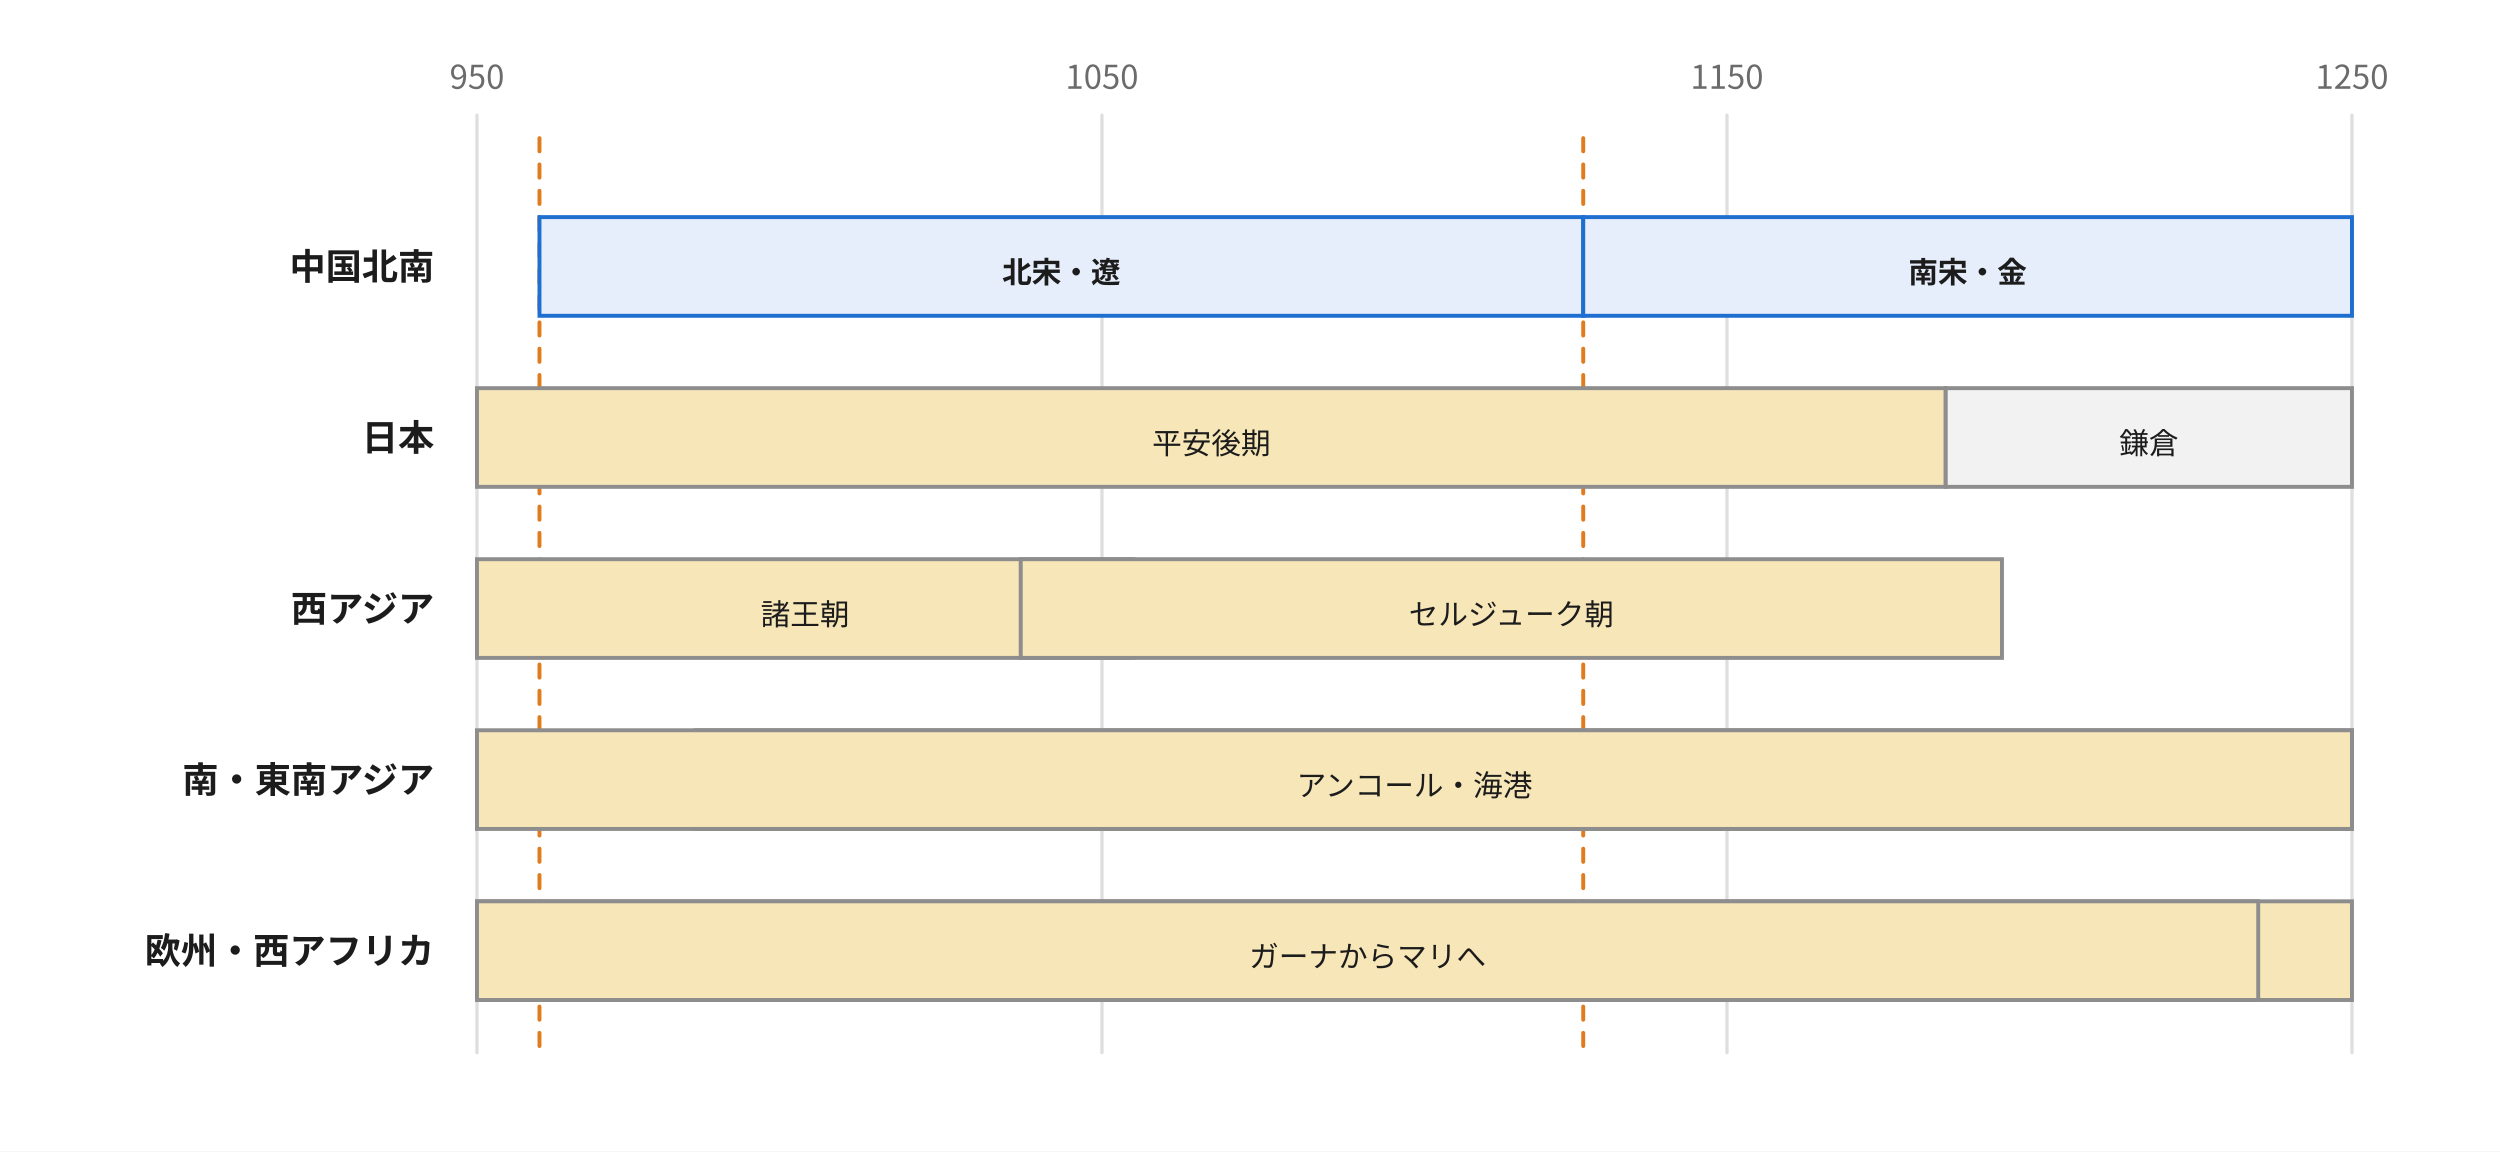
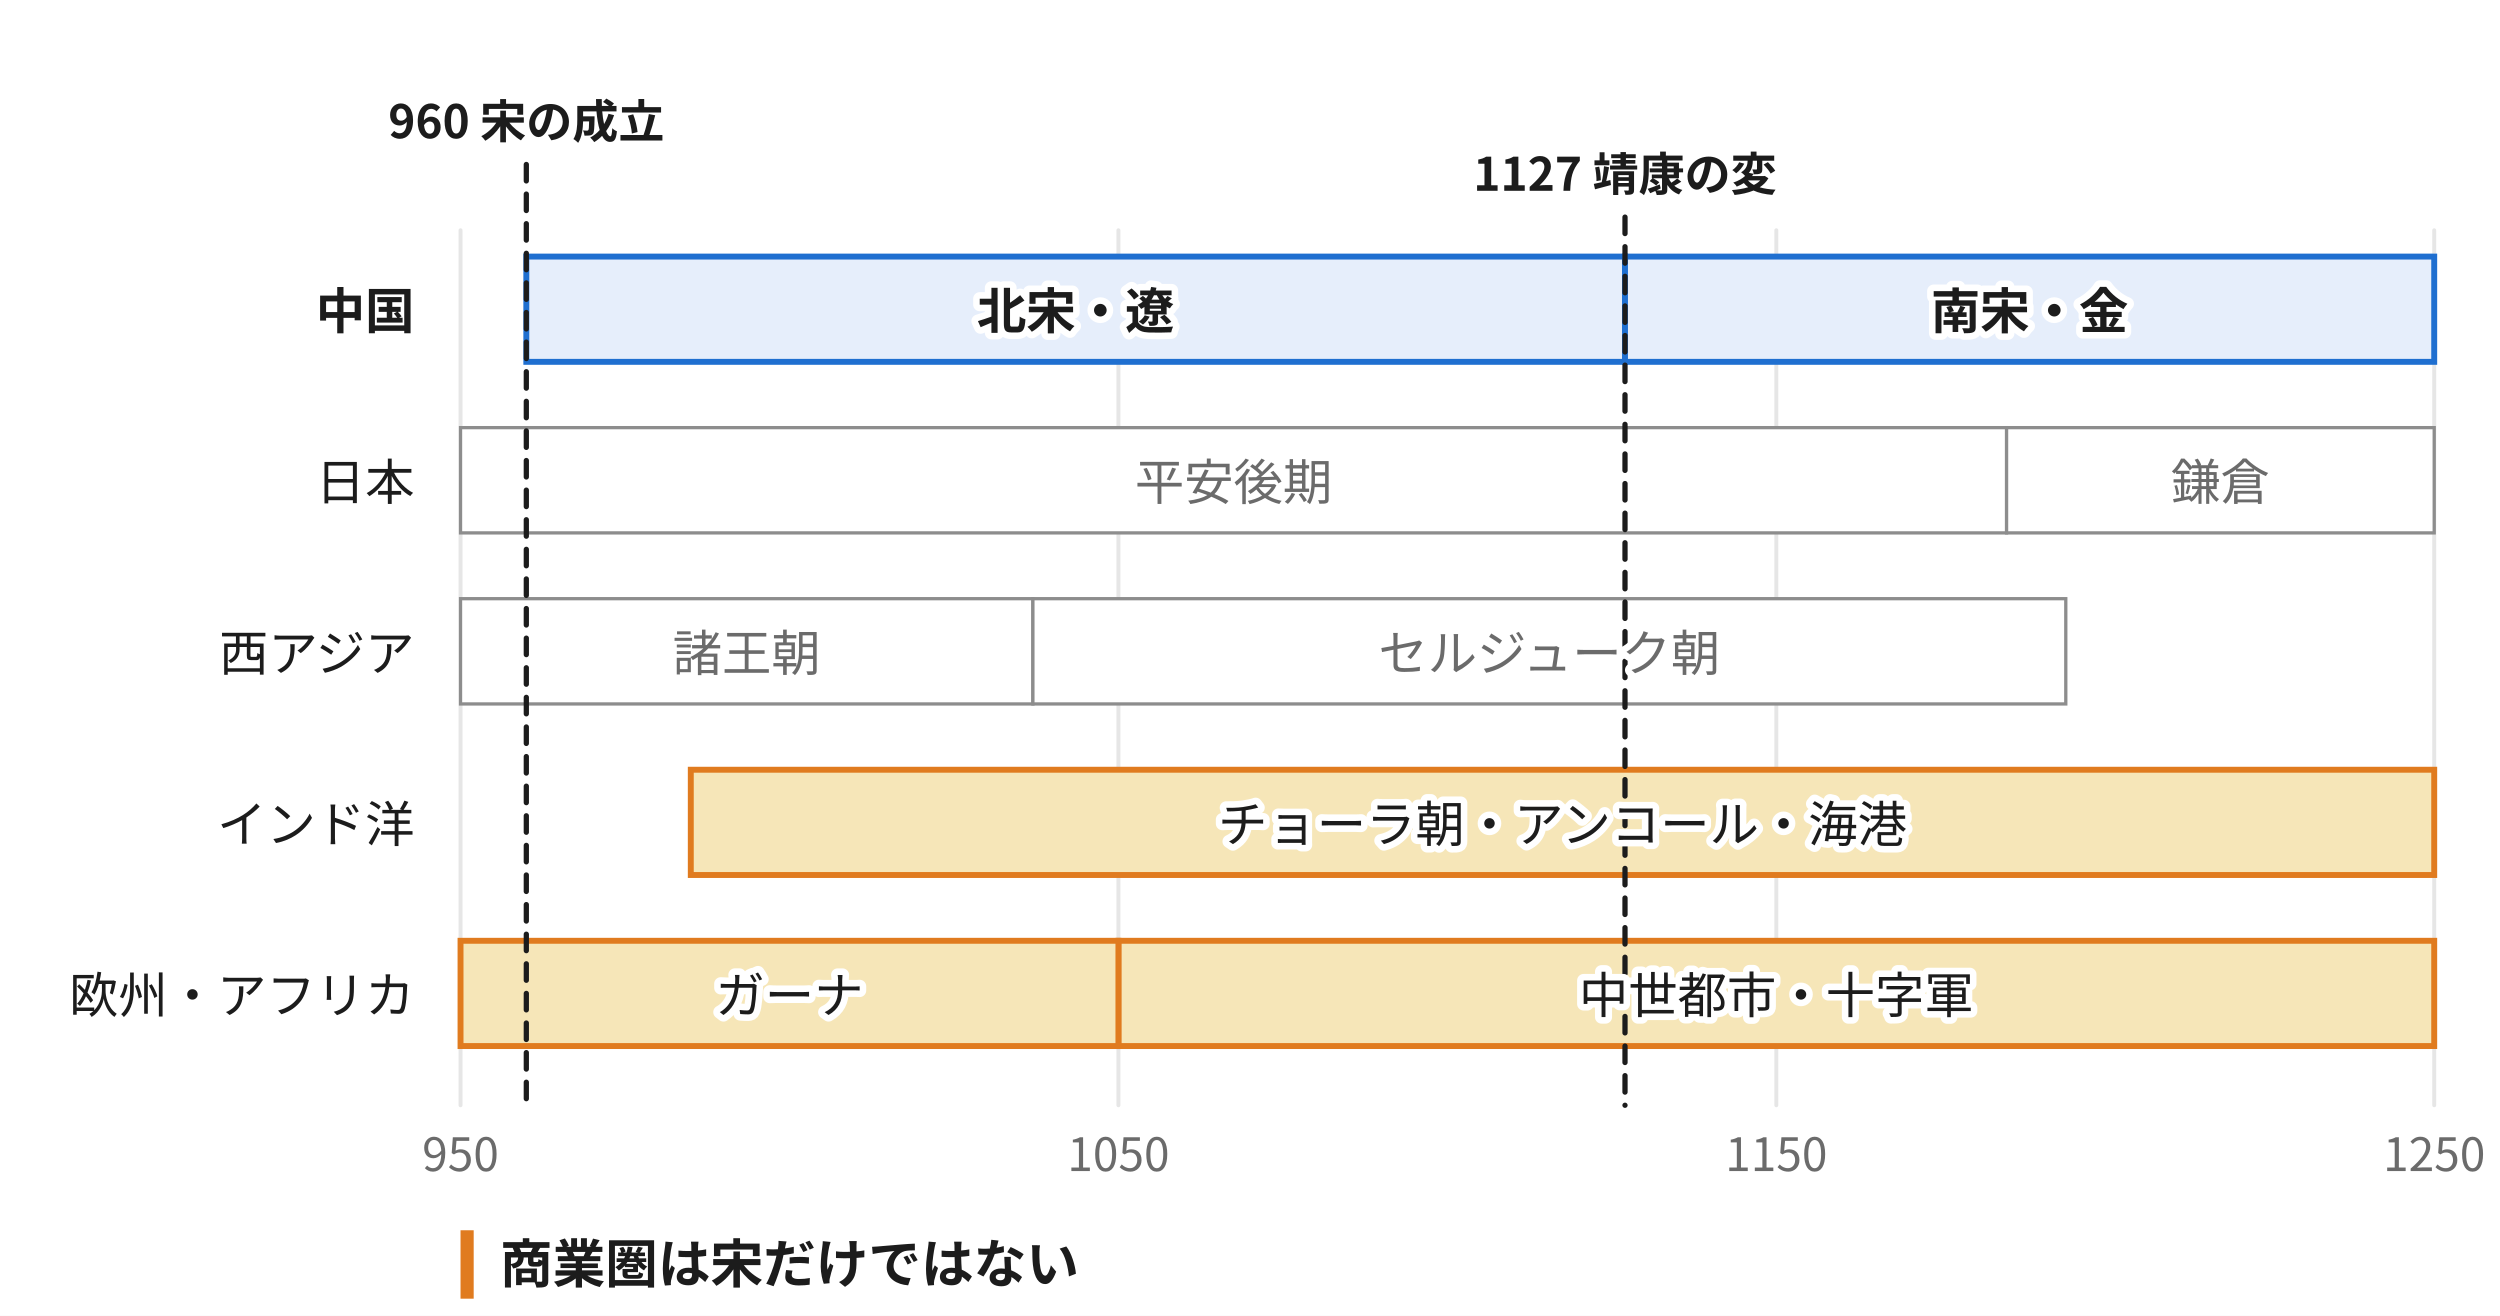
- <svg xmlns="http://www.w3.org/2000/svg" viewBox="0 0 760 350" role="img" aria-labelledby="title desc">
-   <rect x="0" y="0" width="760" height="350" fill="#ffffff" />
-   <line x1="145.0" y1="35" x2="145.0" y2="320" stroke="#dedede" stroke-width="1" stroke-linecap="round" opacity="1" />
-   <text x="145.0" y="27" font-family="Noto Sans CJK JP, Hiragino Sans, Noto Sans JP, Yu Gothic, sans-serif" font-size="10" fill="#6b6b6b" text-anchor="middle" font-weight="400">950</text>
-   <line x1="335.0" y1="35" x2="335.0" y2="320" stroke="#dedede" stroke-width="1" stroke-linecap="round" opacity="1" />
-   <text x="335.0" y="27" font-family="Noto Sans CJK JP, Hiragino Sans, Noto Sans JP, Yu Gothic, sans-serif" font-size="10" fill="#6b6b6b" text-anchor="middle" font-weight="400">1050</text>
-   <line x1="525.0" y1="35" x2="525.0" y2="320" stroke="#dedede" stroke-width="1" stroke-linecap="round" opacity="1" />
-   <text x="525.0" y="27" font-family="Noto Sans CJK JP, Hiragino Sans, Noto Sans JP, Yu Gothic, sans-serif" font-size="10" fill="#6b6b6b" text-anchor="middle" font-weight="400">1150</text>
-   <line x1="715.0" y1="35" x2="715.0" y2="320" stroke="#dedede" stroke-width="1" stroke-linecap="round" opacity="1" />
-   <text x="715.0" y="27" font-family="Noto Sans CJK JP, Hiragino Sans, Noto Sans JP, Yu Gothic, sans-serif" font-size="10" fill="#6b6b6b" text-anchor="middle" font-weight="400">1250</text>
-   <line x1="164.0" y1="42" x2="164.0" y2="320" stroke="#e07b1f" stroke-width="1.2" stroke-linecap="round" opacity="1" stroke-dasharray="4 4" />
-   <line x1="481.3" y1="42" x2="481.3" y2="320" stroke="#e07b1f" stroke-width="1.2" stroke-linecap="round" opacity="1" stroke-dasharray="4 4" />
-   <text x="132" y="85" font-family="Noto Sans CJK JP, Hiragino Sans, Noto Sans JP, Yu Gothic, sans-serif" font-size="11" fill="#1c1c1c" text-anchor="end" font-weight="700">中国北南</text>
-   <rect x="164.0" y="66" width="317.3" height="30" rx="0" fill="#e6eefb" stroke="#1f6fd0" stroke-width="1.2" opacity="1" />
-   <text x="322.65" y="86" font-family="Noto Sans CJK JP, Hiragino Sans, Noto Sans JP, Yu Gothic, sans-serif" font-size="9" fill="#1c1c1c" text-anchor="middle" font-weight="700">北宋・遼</text>
-   <rect x="481.3" y="66" width="233.7" height="30" rx="0" fill="#e6eefb" stroke="#1f6fd0" stroke-width="1.2" opacity="1" />
-   <text x="598.15" y="86" font-family="Noto Sans CJK JP, Hiragino Sans, Noto Sans JP, Yu Gothic, sans-serif" font-size="9" fill="#1c1c1c" text-anchor="middle" font-weight="700">南宋・金</text>
-   <text x="132" y="137" font-family="Noto Sans CJK JP, Hiragino Sans, Noto Sans JP, Yu Gothic, sans-serif" font-size="11" fill="#1c1c1c" text-anchor="end" font-weight="700">日本</text>
-   <rect x="145.0" y="118" width="446.5" height="30" rx="0" fill="#f6e6b8" stroke="#8d8d8d" stroke-width="1.2" opacity="1" />
-   <text x="368.25" y="138" font-family="Noto Sans CJK JP, Hiragino Sans, Noto Sans JP, Yu Gothic, sans-serif" font-size="9" fill="#1c1c1c" text-anchor="middle" font-weight="400">平安後期</text>
-   <rect x="591.5" y="118" width="123.5" height="30" rx="0" fill="#f2f2f2" stroke="#8d8d8d" stroke-width="1.2" opacity="1" />
-   <text x="653.25" y="138" font-family="Noto Sans CJK JP, Hiragino Sans, Noto Sans JP, Yu Gothic, sans-serif" font-size="9" fill="#1c1c1c" text-anchor="middle" font-weight="400">鎌倉</text>
-   <text x="132" y="189" font-family="Noto Sans CJK JP, Hiragino Sans, Noto Sans JP, Yu Gothic, sans-serif" font-size="11" fill="#1c1c1c" text-anchor="end" font-weight="700">西アジア</text>
-   <rect x="145.0" y="170" width="199.5" height="30" rx="0" fill="#f6e6b8" stroke="#8d8d8d" stroke-width="1.2" opacity="1" />
-   <text x="244.75" y="190" font-family="Noto Sans CJK JP, Hiragino Sans, Noto Sans JP, Yu Gothic, sans-serif" font-size="9" fill="#1c1c1c" text-anchor="middle" font-weight="400">諸王朝</text>
-   <rect x="310.3" y="170" width="298.3" height="30" rx="0" fill="#f6e6b8" stroke="#8d8d8d" stroke-width="1.2" opacity="1" />
-   <text x="459.45" y="190" font-family="Noto Sans CJK JP, Hiragino Sans, Noto Sans JP, Yu Gothic, sans-serif" font-size="9" fill="#1c1c1c" text-anchor="middle" font-weight="400">セルジューク朝</text>
-   <text x="132" y="241" font-family="Noto Sans CJK JP, Hiragino Sans, Noto Sans JP, Yu Gothic, sans-serif" font-size="11" fill="#1c1c1c" text-anchor="end" font-weight="700">南・東南アジア</text>
-   <rect x="211.5" y="222" width="503.5" height="30" rx="0" fill="#f6e6b8" stroke="#8d8d8d" stroke-width="1.2" opacity="1" />
-   <text x="463.25" y="242" font-family="Noto Sans CJK JP, Hiragino Sans, Noto Sans JP, Yu Gothic, sans-serif" font-size="9" fill="#1c1c1c" text-anchor="middle" font-weight="400">チョーラ朝・交易</text>
-   <rect x="145.0" y="222" width="570.0" height="30" rx="0" fill="#f6e6b8" stroke="#8d8d8d" stroke-width="1.2" opacity="1" />
-   <text x="430.0" y="242" font-family="Noto Sans CJK JP, Hiragino Sans, Noto Sans JP, Yu Gothic, sans-serif" font-size="9" fill="#1c1c1c" text-anchor="middle" font-weight="400">アンコール・海港</text>
-   <text x="132" y="293" font-family="Noto Sans CJK JP, Hiragino Sans, Noto Sans JP, Yu Gothic, sans-serif" font-size="11" fill="#1c1c1c" text-anchor="end" font-weight="700">欧州・西アフリカ</text>
-   <rect x="145.0" y="274" width="570.0" height="30" rx="0" fill="#f6e6b8" stroke="#8d8d8d" stroke-width="1.2" opacity="1" />
-   <text x="430.0" y="294" font-family="Noto Sans CJK JP, Hiragino Sans, Noto Sans JP, Yu Gothic, sans-serif" font-size="9" fill="#1c1c1c" text-anchor="middle" font-weight="400">都市・十字軍</text>
-   <rect x="145.0" y="274" width="541.5" height="30" rx="0" fill="#f6e6b8" stroke="#8d8d8d" stroke-width="1.2" opacity="1" />
-   <text x="415.75" y="294" font-family="Noto Sans CJK JP, Hiragino Sans, Noto Sans JP, Yu Gothic, sans-serif" font-size="9" fill="#1c1c1c" text-anchor="middle" font-weight="400">ガーナからマリへ</text>
+ <svg xmlns="http://www.w3.org/2000/svg" viewBox="0 0 760 400" role="img" aria-labelledby="title">
+   <rect x="0" y="0" width="760" height="400" fill="#ffffff" />
+   <line x1="140" y1="70" x2="140" y2="336" stroke="#e6e6e6" stroke-width="1.2" stroke-linecap="round" />
+   <text x="140" y="356" font-family="Noto Sans CJK JP, Hiragino Sans, Yu Gothic, sans-serif" font-size="14" text-anchor="middle" fill="#6b6b6b">950</text>
+   <line x1="340" y1="70" x2="340" y2="336" stroke="#e6e6e6" stroke-width="1.2" stroke-linecap="round" />
+   <text x="340" y="356" font-family="Noto Sans CJK JP, Hiragino Sans, Yu Gothic, sans-serif" font-size="14" text-anchor="middle" fill="#6b6b6b">1050</text>
+   <line x1="540" y1="70" x2="540" y2="336" stroke="#e6e6e6" stroke-width="1.2" stroke-linecap="round" />
+   <text x="540" y="356" font-family="Noto Sans CJK JP, Hiragino Sans, Yu Gothic, sans-serif" font-size="14" text-anchor="middle" fill="#6b6b6b">1150</text>
+   <line x1="740" y1="70" x2="740" y2="336" stroke="#e6e6e6" stroke-width="1.2" stroke-linecap="round" />
+   <text x="740" y="356" font-family="Noto Sans CJK JP, Hiragino Sans, Yu Gothic, sans-serif" font-size="14" text-anchor="middle" fill="#6b6b6b">1250</text>
+   <rect x="160" y="78" width="334" height="32" fill="#e6eefb" stroke="#1f6fd0" stroke-width="1.8" />
+   <rect x="494" y="78" width="246" height="32" fill="#e6eefb" stroke="#1f6fd0" stroke-width="1.8" />
+   <rect x="140" y="130" width="470" height="32" fill="#ffffff" stroke="#8d8d8d" stroke-width="1" />
+   <rect x="610" y="130" width="130" height="32" fill="#ffffff" stroke="#8d8d8d" stroke-width="1" />
+   <rect x="140" y="182" width="174" height="32" fill="#ffffff" stroke="#8d8d8d" stroke-width="1" />
+   <rect x="314" y="182" width="314" height="32" fill="#ffffff" stroke="#8d8d8d" stroke-width="1" />
+   <rect x="210" y="234" width="530" height="32" fill="#f6e6b8" stroke="#e07b1f" stroke-width="1.8" />
+   <rect x="340" y="286" width="400" height="32" fill="#f6e6b8" stroke="#e07b1f" stroke-width="1.8" />
+   <rect x="140" y="286" width="200" height="32" fill="#f6e6b8" stroke="#e07b1f" stroke-width="1.8" />
+   <line x1="160" y1="50" x2="160" y2="336" stroke="#1c1c1c" stroke-width="1.6" stroke-dasharray="5 4" stroke-linecap="round" />
+   <line x1="494" y1="66" x2="494" y2="336" stroke="#1c1c1c" stroke-width="1.6" stroke-dasharray="5 4" stroke-linecap="round" />
+   <text x="126" y="100" font-family="Noto Sans CJK JP, Hiragino Sans, Yu Gothic, sans-serif" font-size="15" text-anchor="end" font-weight="700" fill="#1c1c1c">中国</text>
+   <text x="126" y="152" font-family="Noto Sans CJK JP, Hiragino Sans, Yu Gothic, sans-serif" font-size="15" text-anchor="end" fill="#1c1c1c">日本</text>
+   <text x="126" y="204" font-family="Noto Sans CJK JP, Hiragino Sans, Yu Gothic, sans-serif" font-size="15" text-anchor="end" fill="#1c1c1c">西アジア</text>
+   <text x="126" y="256" font-family="Noto Sans CJK JP, Hiragino Sans, Yu Gothic, sans-serif" font-size="15" text-anchor="end" fill="#1c1c1c">インド洋</text>
+   <text x="126" y="308" font-family="Noto Sans CJK JP, Hiragino Sans, Yu Gothic, sans-serif" font-size="15" text-anchor="end" fill="#1c1c1c">欧州・アフリカ</text>
+   <text x="327" y="100" font-family="Noto Sans CJK JP, Hiragino Sans, Yu Gothic, sans-serif" font-size="15" text-anchor="middle" font-weight="700" fill="#ffffff" stroke="#ffffff" stroke-width="4" stroke-linejoin="round">北宋・遼</text>
+   <text x="327" y="100" font-family="Noto Sans CJK JP, Hiragino Sans, Yu Gothic, sans-serif" font-size="15" text-anchor="middle" font-weight="700" fill="#1c1c1c">北宋・遼</text>
+   <text x="617" y="100" font-family="Noto Sans CJK JP, Hiragino Sans, Yu Gothic, sans-serif" font-size="15" text-anchor="middle" font-weight="700" fill="#ffffff" stroke="#ffffff" stroke-width="4" stroke-linejoin="round">南宋・金</text>
+   <text x="617" y="100" font-family="Noto Sans CJK JP, Hiragino Sans, Yu Gothic, sans-serif" font-size="15" text-anchor="middle" font-weight="700" fill="#1c1c1c">南宋・金</text>
+   <text x="375" y="152" font-family="Noto Sans CJK JP, Hiragino Sans, Yu Gothic, sans-serif" font-size="15" text-anchor="middle" fill="#ffffff" stroke="#ffffff" stroke-width="4" stroke-linejoin="round">平安後期</text>
+   <text x="375" y="152" font-family="Noto Sans CJK JP, Hiragino Sans, Yu Gothic, sans-serif" font-size="15" text-anchor="middle" fill="#6b6b6b">平安後期</text>
+   <text x="675" y="152" font-family="Noto Sans CJK JP, Hiragino Sans, Yu Gothic, sans-serif" font-size="15" text-anchor="middle" fill="#ffffff" stroke="#ffffff" stroke-width="4" stroke-linejoin="round">鎌倉</text>
+   <text x="675" y="152" font-family="Noto Sans CJK JP, Hiragino Sans, Yu Gothic, sans-serif" font-size="15" text-anchor="middle" fill="#6b6b6b">鎌倉</text>
+   <text x="227" y="204" font-family="Noto Sans CJK JP, Hiragino Sans, Yu Gothic, sans-serif" font-size="15" text-anchor="middle" fill="#ffffff" stroke="#ffffff" stroke-width="4" stroke-linejoin="round">諸王朝</text>
+   <text x="227" y="204" font-family="Noto Sans CJK JP, Hiragino Sans, Yu Gothic, sans-serif" font-size="15" text-anchor="middle" fill="#6b6b6b">諸王朝</text>
+   <text x="471" y="204" font-family="Noto Sans CJK JP, Hiragino Sans, Yu Gothic, sans-serif" font-size="15" text-anchor="middle" fill="#ffffff" stroke="#ffffff" stroke-width="4" stroke-linejoin="round">セルジューク朝</text>
+   <text x="471" y="204" font-family="Noto Sans CJK JP, Hiragino Sans, Yu Gothic, sans-serif" font-size="15" text-anchor="middle" fill="#6b6b6b">セルジューク朝</text>
+   <text x="475" y="256" font-family="Noto Sans CJK JP, Hiragino Sans, Yu Gothic, sans-serif" font-size="15" text-anchor="middle" fill="#ffffff" stroke="#ffffff" stroke-width="4" stroke-linejoin="round">チョーラ朝・アンコール・海港</text>
+   <text x="475" y="256" font-family="Noto Sans CJK JP, Hiragino Sans, Yu Gothic, sans-serif" font-size="15" text-anchor="middle" fill="#1c1c1c">チョーラ朝・アンコール・海港</text>
+   <text x="540" y="308" font-family="Noto Sans CJK JP, Hiragino Sans, Yu Gothic, sans-serif" font-size="15" text-anchor="middle" fill="#ffffff" stroke="#ffffff" stroke-width="4" stroke-linejoin="round">中世都市・十字軍</text>
+   <text x="540" y="308" font-family="Noto Sans CJK JP, Hiragino Sans, Yu Gothic, sans-serif" font-size="15" text-anchor="middle" fill="#1c1c1c">中世都市・十字軍</text>
+   <text x="240" y="308" font-family="Noto Sans CJK JP, Hiragino Sans, Yu Gothic, sans-serif" font-size="15" text-anchor="middle" fill="#ffffff" stroke="#ffffff" stroke-width="4" stroke-linejoin="round">ガーナ</text>
+   <text x="240" y="308" font-family="Noto Sans CJK JP, Hiragino Sans, Yu Gothic, sans-serif" font-size="15" text-anchor="middle" fill="#1c1c1c">ガーナ</text>
+   <text x="160" y="42" font-family="Noto Sans CJK JP, Hiragino Sans, Yu Gothic, sans-serif" font-size="14" text-anchor="middle" font-weight="700" fill="#ffffff" stroke="#ffffff" stroke-width="4" stroke-linejoin="round">960 宋の成立</text>
+   <text x="160" y="42" font-family="Noto Sans CJK JP, Hiragino Sans, Yu Gothic, sans-serif" font-size="14" text-anchor="middle" font-weight="700" fill="#1c1c1c">960 宋の成立</text>
+   <text x="494" y="58" font-family="Noto Sans CJK JP, Hiragino Sans, Yu Gothic, sans-serif" font-size="14" text-anchor="middle" font-weight="700" fill="#ffffff" stroke="#ffffff" stroke-width="4" stroke-linejoin="round">1127 靖康の変</text>
+   <text x="494" y="58" font-family="Noto Sans CJK JP, Hiragino Sans, Yu Gothic, sans-serif" font-size="14" text-anchor="middle" font-weight="700" fill="#1c1c1c">1127 靖康の変</text>
+   <rect x="140" y="374" width="4" height="20.8" fill="#e07b1f" stroke="none" stroke-width="1.2" />
+   <text x="152" y="390" font-family="Noto Sans CJK JP, Hiragino Sans, Yu Gothic, sans-serif" font-size="16" text-anchor="start" font-weight="700" fill="#1c1c1c">商業圏は宋だけではない</text>
</svg>
